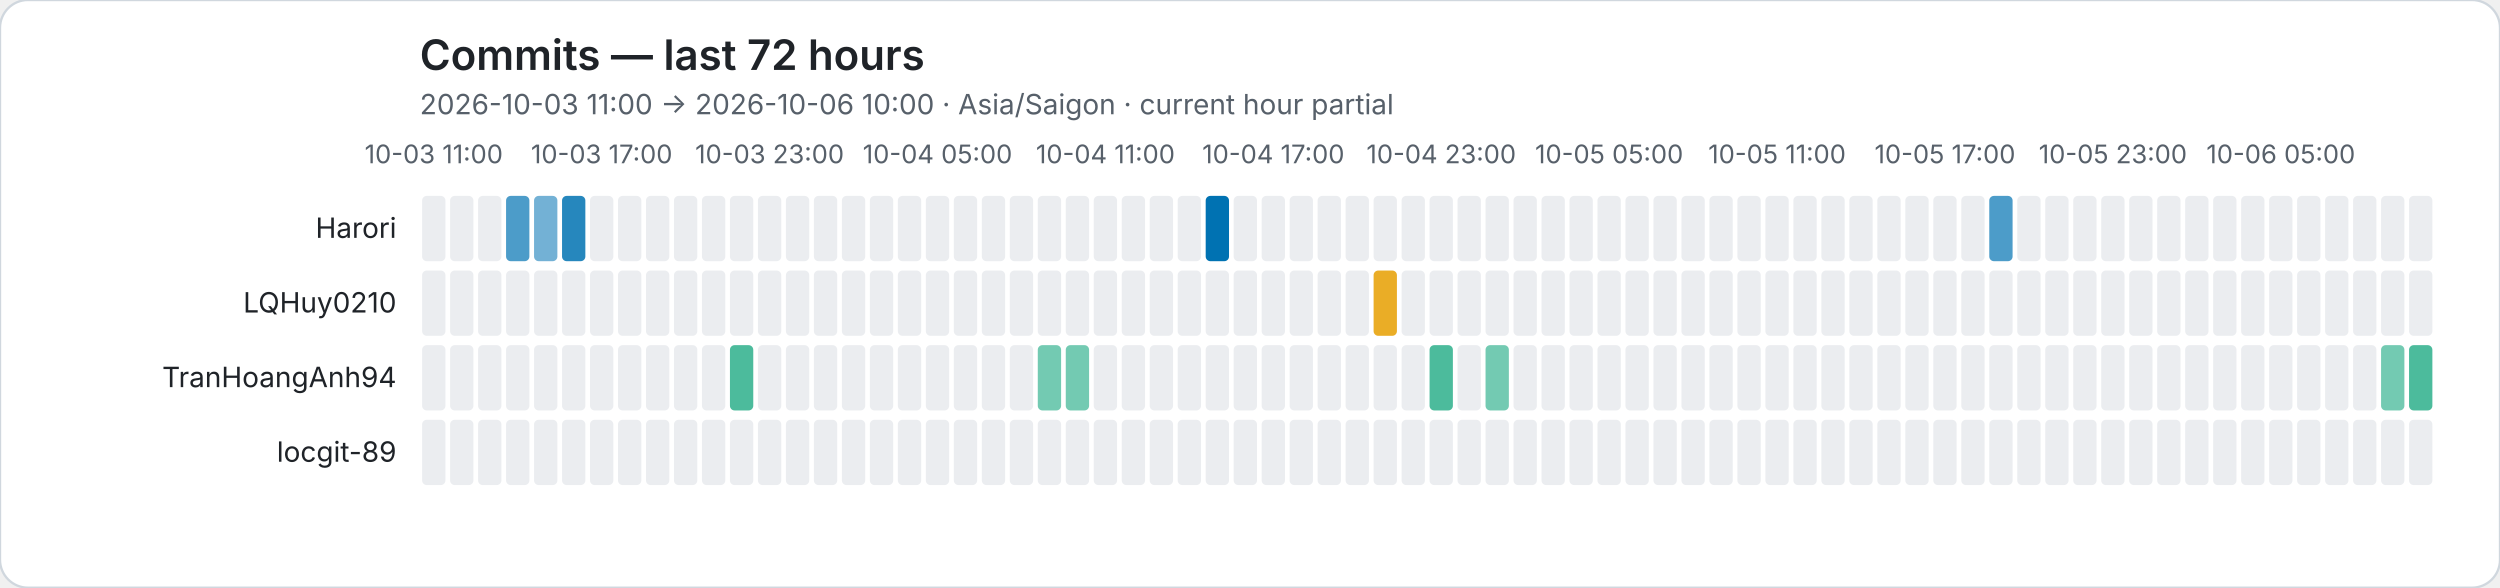
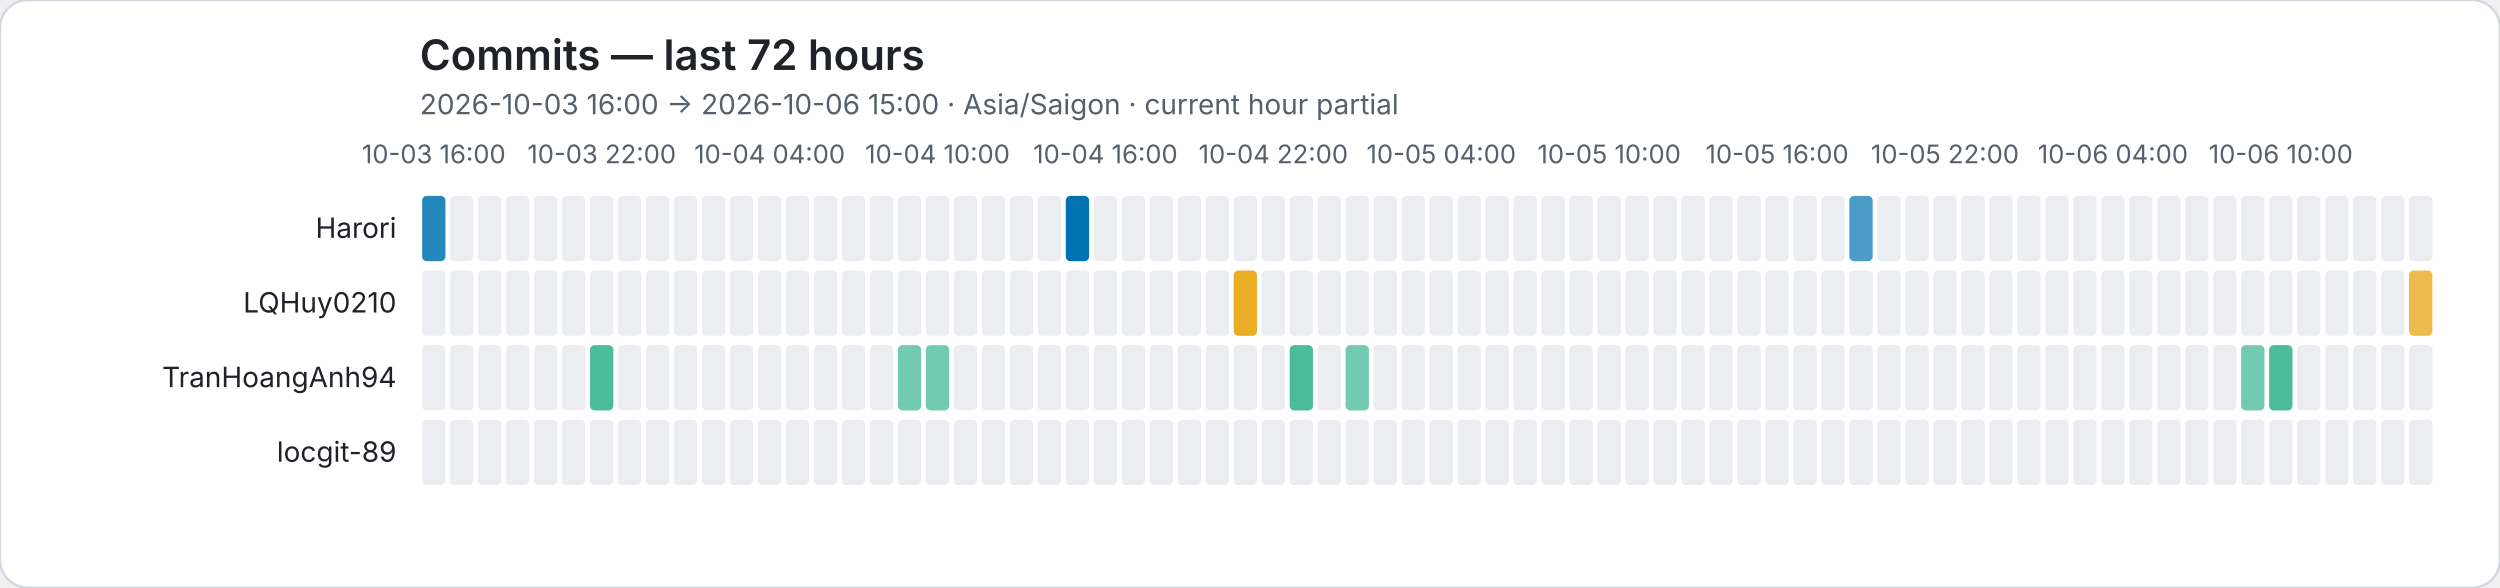
<svg xmlns="http://www.w3.org/2000/svg" role="img" viewBox="0 0 1072 252">
  <rect width="1072" height="252" rx="12" fill="#ffffff" stroke="#d0d7de" />
  <style>text{font-family:system-ui,-apple-system,BlinkMacSystemFont,"Segoe UI",sans-serif}.axis{fill:#57606a;font-size:11px}.heading{fill:#1f2328;font-size:18px;font-weight:600}.subheading{fill:#57606a;font-size:12px}.name{fill:#1f2328;font-size:12px}</style>
  <text class="heading" x="180" y="30">Commits — last 72 hours</text>
-   <text class="subheading" x="180" y="49">2026-10-03 11:00 → 2026-10-06 10:00 · Asia/Saigon · current hour partial</text>
-   <text class="axis" x="186" y="70" text-anchor="middle">10-03 11:00</text>
-   <text class="axis" x="258" y="70" text-anchor="middle">10-03 17:00</text>
-   <text class="axis" x="330" y="70" text-anchor="middle">10-03 23:00</text>
-   <text class="axis" x="402" y="70" text-anchor="middle">10-04 05:00</text>
-   <text class="axis" x="474" y="70" text-anchor="middle">10-04 11:00</text>
-   <text class="axis" x="546" y="70" text-anchor="middle">10-04 17:00</text>
-   <text class="axis" x="618" y="70" text-anchor="middle">10-04 23:00</text>
-   <text class="axis" x="690" y="70" text-anchor="middle">10-05 05:00</text>
-   <text class="axis" x="762" y="70" text-anchor="middle">10-05 11:00</text>
-   <text class="axis" x="834" y="70" text-anchor="middle">10-05 17:00</text>
-   <text class="axis" x="906" y="70" text-anchor="middle">10-05 23:00</text>
-   <text class="axis" x="978" y="70" text-anchor="middle">10-06 05:00</text>
+   <text class="subheading" x="180" y="49">2026-10-03 16:00 → 2026-10-06 15:00 · Asia/Saigon · current hour partial</text>
+   <text class="axis" x="186" y="70" text-anchor="middle">10-03 16:00</text>
+   <text class="axis" x="258" y="70" text-anchor="middle">10-03 22:00</text>
+   <text class="axis" x="330" y="70" text-anchor="middle">10-04 04:00</text>
+   <text class="axis" x="402" y="70" text-anchor="middle">10-04 10:00</text>
+   <text class="axis" x="474" y="70" text-anchor="middle">10-04 16:00</text>
+   <text class="axis" x="546" y="70" text-anchor="middle">10-04 22:00</text>
+   <text class="axis" x="618" y="70" text-anchor="middle">10-05 04:00</text>
+   <text class="axis" x="690" y="70" text-anchor="middle">10-05 10:00</text>
+   <text class="axis" x="762" y="70" text-anchor="middle">10-05 16:00</text>
+   <text class="axis" x="834" y="70" text-anchor="middle">10-05 22:00</text>
+   <text class="axis" x="906" y="70" text-anchor="middle">10-06 04:00</text>
+   <text class="axis" x="978" y="70" text-anchor="middle">10-06 10:00</text>
  <text class="name" x="170" y="102" text-anchor="end">Harori</text>
-   <rect data-hour="0" x="181" y="84" width="10" height="28" rx="2" fill="#ebedf0" />
+   <rect data-hour="0" x="181" y="84" width="10" height="28" rx="2" fill="rgba(0, 114, 178, 0.85)" />
  <rect data-hour="1" x="193" y="84" width="10" height="28" rx="2" fill="#ebedf0" />
  <rect data-hour="2" x="205" y="84" width="10" height="28" rx="2" fill="#ebedf0" />
-   <rect data-hour="3" x="217" y="84" width="10" height="28" rx="2" fill="rgba(0, 114, 178, 0.70)" />
-   <rect data-hour="4" x="229" y="84" width="10" height="28" rx="2" fill="rgba(0, 114, 178, 0.55)" />
-   <rect data-hour="5" x="241" y="84" width="10" height="28" rx="2" fill="rgba(0, 114, 178, 0.85)" />
+   <rect data-hour="3" x="217" y="84" width="10" height="28" rx="2" fill="#ebedf0" />
+   <rect data-hour="4" x="229" y="84" width="10" height="28" rx="2" fill="#ebedf0" />
+   <rect data-hour="5" x="241" y="84" width="10" height="28" rx="2" fill="#ebedf0" />
  <rect data-hour="6" x="253" y="84" width="10" height="28" rx="2" fill="#ebedf0" />
  <rect data-hour="7" x="265" y="84" width="10" height="28" rx="2" fill="#ebedf0" />
  <rect data-hour="8" x="277" y="84" width="10" height="28" rx="2" fill="#ebedf0" />
  <rect data-hour="9" x="289" y="84" width="10" height="28" rx="2" fill="#ebedf0" />
  <rect data-hour="10" x="301" y="84" width="10" height="28" rx="2" fill="#ebedf0" />
  <rect data-hour="11" x="313" y="84" width="10" height="28" rx="2" fill="#ebedf0" />
  <rect data-hour="12" x="325" y="84" width="10" height="28" rx="2" fill="#ebedf0" />
  <rect data-hour="13" x="337" y="84" width="10" height="28" rx="2" fill="#ebedf0" />
  <rect data-hour="14" x="349" y="84" width="10" height="28" rx="2" fill="#ebedf0" />
  <rect data-hour="15" x="361" y="84" width="10" height="28" rx="2" fill="#ebedf0" />
  <rect data-hour="16" x="373" y="84" width="10" height="28" rx="2" fill="#ebedf0" />
  <rect data-hour="17" x="385" y="84" width="10" height="28" rx="2" fill="#ebedf0" />
  <rect data-hour="18" x="397" y="84" width="10" height="28" rx="2" fill="#ebedf0" />
  <rect data-hour="19" x="409" y="84" width="10" height="28" rx="2" fill="#ebedf0" />
  <rect data-hour="20" x="421" y="84" width="10" height="28" rx="2" fill="#ebedf0" />
  <rect data-hour="21" x="433" y="84" width="10" height="28" rx="2" fill="#ebedf0" />
  <rect data-hour="22" x="445" y="84" width="10" height="28" rx="2" fill="#ebedf0" />
-   <rect data-hour="23" x="457" y="84" width="10" height="28" rx="2" fill="#ebedf0" />
+   <rect data-hour="23" x="457" y="84" width="10" height="28" rx="2" fill="rgba(0, 114, 178, 1.00)" />
  <rect data-hour="24" x="469" y="84" width="10" height="28" rx="2" fill="#ebedf0" />
  <rect data-hour="25" x="481" y="84" width="10" height="28" rx="2" fill="#ebedf0" />
  <rect data-hour="26" x="493" y="84" width="10" height="28" rx="2" fill="#ebedf0" />
  <rect data-hour="27" x="505" y="84" width="10" height="28" rx="2" fill="#ebedf0" />
-   <rect data-hour="28" x="517" y="84" width="10" height="28" rx="2" fill="rgba(0, 114, 178, 1.00)" />
+   <rect data-hour="28" x="517" y="84" width="10" height="28" rx="2" fill="#ebedf0" />
  <rect data-hour="29" x="529" y="84" width="10" height="28" rx="2" fill="#ebedf0" />
  <rect data-hour="30" x="541" y="84" width="10" height="28" rx="2" fill="#ebedf0" />
  <rect data-hour="31" x="553" y="84" width="10" height="28" rx="2" fill="#ebedf0" />
  <rect data-hour="32" x="565" y="84" width="10" height="28" rx="2" fill="#ebedf0" />
  <rect data-hour="33" x="577" y="84" width="10" height="28" rx="2" fill="#ebedf0" />
  <rect data-hour="34" x="589" y="84" width="10" height="28" rx="2" fill="#ebedf0" />
  <rect data-hour="35" x="601" y="84" width="10" height="28" rx="2" fill="#ebedf0" />
  <rect data-hour="36" x="613" y="84" width="10" height="28" rx="2" fill="#ebedf0" />
  <rect data-hour="37" x="625" y="84" width="10" height="28" rx="2" fill="#ebedf0" />
  <rect data-hour="38" x="637" y="84" width="10" height="28" rx="2" fill="#ebedf0" />
  <rect data-hour="39" x="649" y="84" width="10" height="28" rx="2" fill="#ebedf0" />
  <rect data-hour="40" x="661" y="84" width="10" height="28" rx="2" fill="#ebedf0" />
  <rect data-hour="41" x="673" y="84" width="10" height="28" rx="2" fill="#ebedf0" />
  <rect data-hour="42" x="685" y="84" width="10" height="28" rx="2" fill="#ebedf0" />
  <rect data-hour="43" x="697" y="84" width="10" height="28" rx="2" fill="#ebedf0" />
  <rect data-hour="44" x="709" y="84" width="10" height="28" rx="2" fill="#ebedf0" />
  <rect data-hour="45" x="721" y="84" width="10" height="28" rx="2" fill="#ebedf0" />
  <rect data-hour="46" x="733" y="84" width="10" height="28" rx="2" fill="#ebedf0" />
  <rect data-hour="47" x="745" y="84" width="10" height="28" rx="2" fill="#ebedf0" />
  <rect data-hour="48" x="757" y="84" width="10" height="28" rx="2" fill="#ebedf0" />
  <rect data-hour="49" x="769" y="84" width="10" height="28" rx="2" fill="#ebedf0" />
  <rect data-hour="50" x="781" y="84" width="10" height="28" rx="2" fill="#ebedf0" />
-   <rect data-hour="51" x="793" y="84" width="10" height="28" rx="2" fill="#ebedf0" />
+   <rect data-hour="51" x="793" y="84" width="10" height="28" rx="2" fill="rgba(0, 114, 178, 0.70)" />
  <rect data-hour="52" x="805" y="84" width="10" height="28" rx="2" fill="#ebedf0" />
  <rect data-hour="53" x="817" y="84" width="10" height="28" rx="2" fill="#ebedf0" />
  <rect data-hour="54" x="829" y="84" width="10" height="28" rx="2" fill="#ebedf0" />
  <rect data-hour="55" x="841" y="84" width="10" height="28" rx="2" fill="#ebedf0" />
-   <rect data-hour="56" x="853" y="84" width="10" height="28" rx="2" fill="rgba(0, 114, 178, 0.70)" />
+   <rect data-hour="56" x="853" y="84" width="10" height="28" rx="2" fill="#ebedf0" />
  <rect data-hour="57" x="865" y="84" width="10" height="28" rx="2" fill="#ebedf0" />
  <rect data-hour="58" x="877" y="84" width="10" height="28" rx="2" fill="#ebedf0" />
  <rect data-hour="59" x="889" y="84" width="10" height="28" rx="2" fill="#ebedf0" />
  <rect data-hour="60" x="901" y="84" width="10" height="28" rx="2" fill="#ebedf0" />
  <rect data-hour="61" x="913" y="84" width="10" height="28" rx="2" fill="#ebedf0" />
  <rect data-hour="62" x="925" y="84" width="10" height="28" rx="2" fill="#ebedf0" />
  <rect data-hour="63" x="937" y="84" width="10" height="28" rx="2" fill="#ebedf0" />
  <rect data-hour="64" x="949" y="84" width="10" height="28" rx="2" fill="#ebedf0" />
  <rect data-hour="65" x="961" y="84" width="10" height="28" rx="2" fill="#ebedf0" />
  <rect data-hour="66" x="973" y="84" width="10" height="28" rx="2" fill="#ebedf0" />
  <rect data-hour="67" x="985" y="84" width="10" height="28" rx="2" fill="#ebedf0" />
  <rect data-hour="68" x="997" y="84" width="10" height="28" rx="2" fill="#ebedf0" />
  <rect data-hour="69" x="1009" y="84" width="10" height="28" rx="2" fill="#ebedf0" />
  <rect data-hour="70" x="1021" y="84" width="10" height="28" rx="2" fill="#ebedf0" />
  <rect data-hour="71" x="1033" y="84" width="10" height="28" rx="2" fill="#ebedf0" />
  <text class="name" x="170" y="134" text-anchor="end">LQHuy0210</text>
  <rect data-hour="0" x="181" y="116" width="10" height="28" rx="2" fill="#ebedf0" />
  <rect data-hour="1" x="193" y="116" width="10" height="28" rx="2" fill="#ebedf0" />
  <rect data-hour="2" x="205" y="116" width="10" height="28" rx="2" fill="#ebedf0" />
  <rect data-hour="3" x="217" y="116" width="10" height="28" rx="2" fill="#ebedf0" />
  <rect data-hour="4" x="229" y="116" width="10" height="28" rx="2" fill="#ebedf0" />
  <rect data-hour="5" x="241" y="116" width="10" height="28" rx="2" fill="#ebedf0" />
  <rect data-hour="6" x="253" y="116" width="10" height="28" rx="2" fill="#ebedf0" />
  <rect data-hour="7" x="265" y="116" width="10" height="28" rx="2" fill="#ebedf0" />
  <rect data-hour="8" x="277" y="116" width="10" height="28" rx="2" fill="#ebedf0" />
  <rect data-hour="9" x="289" y="116" width="10" height="28" rx="2" fill="#ebedf0" />
  <rect data-hour="10" x="301" y="116" width="10" height="28" rx="2" fill="#ebedf0" />
  <rect data-hour="11" x="313" y="116" width="10" height="28" rx="2" fill="#ebedf0" />
  <rect data-hour="12" x="325" y="116" width="10" height="28" rx="2" fill="#ebedf0" />
  <rect data-hour="13" x="337" y="116" width="10" height="28" rx="2" fill="#ebedf0" />
  <rect data-hour="14" x="349" y="116" width="10" height="28" rx="2" fill="#ebedf0" />
  <rect data-hour="15" x="361" y="116" width="10" height="28" rx="2" fill="#ebedf0" />
  <rect data-hour="16" x="373" y="116" width="10" height="28" rx="2" fill="#ebedf0" />
  <rect data-hour="17" x="385" y="116" width="10" height="28" rx="2" fill="#ebedf0" />
  <rect data-hour="18" x="397" y="116" width="10" height="28" rx="2" fill="#ebedf0" />
  <rect data-hour="19" x="409" y="116" width="10" height="28" rx="2" fill="#ebedf0" />
  <rect data-hour="20" x="421" y="116" width="10" height="28" rx="2" fill="#ebedf0" />
  <rect data-hour="21" x="433" y="116" width="10" height="28" rx="2" fill="#ebedf0" />
  <rect data-hour="22" x="445" y="116" width="10" height="28" rx="2" fill="#ebedf0" />
  <rect data-hour="23" x="457" y="116" width="10" height="28" rx="2" fill="#ebedf0" />
  <rect data-hour="24" x="469" y="116" width="10" height="28" rx="2" fill="#ebedf0" />
  <rect data-hour="25" x="481" y="116" width="10" height="28" rx="2" fill="#ebedf0" />
  <rect data-hour="26" x="493" y="116" width="10" height="28" rx="2" fill="#ebedf0" />
  <rect data-hour="27" x="505" y="116" width="10" height="28" rx="2" fill="#ebedf0" />
  <rect data-hour="28" x="517" y="116" width="10" height="28" rx="2" fill="#ebedf0" />
-   <rect data-hour="29" x="529" y="116" width="10" height="28" rx="2" fill="#ebedf0" />
+   <rect data-hour="29" x="529" y="116" width="10" height="28" rx="2" fill="rgba(230, 159, 0, 0.85)" />
  <rect data-hour="30" x="541" y="116" width="10" height="28" rx="2" fill="#ebedf0" />
  <rect data-hour="31" x="553" y="116" width="10" height="28" rx="2" fill="#ebedf0" />
  <rect data-hour="32" x="565" y="116" width="10" height="28" rx="2" fill="#ebedf0" />
  <rect data-hour="33" x="577" y="116" width="10" height="28" rx="2" fill="#ebedf0" />
-   <rect data-hour="34" x="589" y="116" width="10" height="28" rx="2" fill="rgba(230, 159, 0, 0.85)" />
+   <rect data-hour="34" x="589" y="116" width="10" height="28" rx="2" fill="#ebedf0" />
  <rect data-hour="35" x="601" y="116" width="10" height="28" rx="2" fill="#ebedf0" />
  <rect data-hour="36" x="613" y="116" width="10" height="28" rx="2" fill="#ebedf0" />
  <rect data-hour="37" x="625" y="116" width="10" height="28" rx="2" fill="#ebedf0" />
  <rect data-hour="38" x="637" y="116" width="10" height="28" rx="2" fill="#ebedf0" />
  <rect data-hour="39" x="649" y="116" width="10" height="28" rx="2" fill="#ebedf0" />
  <rect data-hour="40" x="661" y="116" width="10" height="28" rx="2" fill="#ebedf0" />
  <rect data-hour="41" x="673" y="116" width="10" height="28" rx="2" fill="#ebedf0" />
  <rect data-hour="42" x="685" y="116" width="10" height="28" rx="2" fill="#ebedf0" />
  <rect data-hour="43" x="697" y="116" width="10" height="28" rx="2" fill="#ebedf0" />
  <rect data-hour="44" x="709" y="116" width="10" height="28" rx="2" fill="#ebedf0" />
  <rect data-hour="45" x="721" y="116" width="10" height="28" rx="2" fill="#ebedf0" />
  <rect data-hour="46" x="733" y="116" width="10" height="28" rx="2" fill="#ebedf0" />
  <rect data-hour="47" x="745" y="116" width="10" height="28" rx="2" fill="#ebedf0" />
  <rect data-hour="48" x="757" y="116" width="10" height="28" rx="2" fill="#ebedf0" />
  <rect data-hour="49" x="769" y="116" width="10" height="28" rx="2" fill="#ebedf0" />
  <rect data-hour="50" x="781" y="116" width="10" height="28" rx="2" fill="#ebedf0" />
  <rect data-hour="51" x="793" y="116" width="10" height="28" rx="2" fill="#ebedf0" />
  <rect data-hour="52" x="805" y="116" width="10" height="28" rx="2" fill="#ebedf0" />
  <rect data-hour="53" x="817" y="116" width="10" height="28" rx="2" fill="#ebedf0" />
  <rect data-hour="54" x="829" y="116" width="10" height="28" rx="2" fill="#ebedf0" />
  <rect data-hour="55" x="841" y="116" width="10" height="28" rx="2" fill="#ebedf0" />
  <rect data-hour="56" x="853" y="116" width="10" height="28" rx="2" fill="#ebedf0" />
  <rect data-hour="57" x="865" y="116" width="10" height="28" rx="2" fill="#ebedf0" />
  <rect data-hour="58" x="877" y="116" width="10" height="28" rx="2" fill="#ebedf0" />
  <rect data-hour="59" x="889" y="116" width="10" height="28" rx="2" fill="#ebedf0" />
  <rect data-hour="60" x="901" y="116" width="10" height="28" rx="2" fill="#ebedf0" />
  <rect data-hour="61" x="913" y="116" width="10" height="28" rx="2" fill="#ebedf0" />
  <rect data-hour="62" x="925" y="116" width="10" height="28" rx="2" fill="#ebedf0" />
  <rect data-hour="63" x="937" y="116" width="10" height="28" rx="2" fill="#ebedf0" />
  <rect data-hour="64" x="949" y="116" width="10" height="28" rx="2" fill="#ebedf0" />
  <rect data-hour="65" x="961" y="116" width="10" height="28" rx="2" fill="#ebedf0" />
  <rect data-hour="66" x="973" y="116" width="10" height="28" rx="2" fill="#ebedf0" />
  <rect data-hour="67" x="985" y="116" width="10" height="28" rx="2" fill="#ebedf0" />
  <rect data-hour="68" x="997" y="116" width="10" height="28" rx="2" fill="#ebedf0" />
  <rect data-hour="69" x="1009" y="116" width="10" height="28" rx="2" fill="#ebedf0" />
  <rect data-hour="70" x="1021" y="116" width="10" height="28" rx="2" fill="#ebedf0" />
-   <rect data-hour="71" x="1033" y="116" width="10" height="28" rx="2" fill="#ebedf0" />
+   <rect data-hour="71" x="1033" y="116" width="10" height="28" rx="2" fill="rgba(230, 159, 0, 0.70)" />
  <text class="name" x="170" y="166" text-anchor="end">TranHoangAnh94</text>
  <rect data-hour="0" x="181" y="148" width="10" height="28" rx="2" fill="#ebedf0" />
  <rect data-hour="1" x="193" y="148" width="10" height="28" rx="2" fill="#ebedf0" />
  <rect data-hour="2" x="205" y="148" width="10" height="28" rx="2" fill="#ebedf0" />
  <rect data-hour="3" x="217" y="148" width="10" height="28" rx="2" fill="#ebedf0" />
  <rect data-hour="4" x="229" y="148" width="10" height="28" rx="2" fill="#ebedf0" />
  <rect data-hour="5" x="241" y="148" width="10" height="28" rx="2" fill="#ebedf0" />
-   <rect data-hour="6" x="253" y="148" width="10" height="28" rx="2" fill="#ebedf0" />
+   <rect data-hour="6" x="253" y="148" width="10" height="28" rx="2" fill="rgba(0, 158, 115, 0.70)" />
  <rect data-hour="7" x="265" y="148" width="10" height="28" rx="2" fill="#ebedf0" />
  <rect data-hour="8" x="277" y="148" width="10" height="28" rx="2" fill="#ebedf0" />
  <rect data-hour="9" x="289" y="148" width="10" height="28" rx="2" fill="#ebedf0" />
  <rect data-hour="10" x="301" y="148" width="10" height="28" rx="2" fill="#ebedf0" />
-   <rect data-hour="11" x="313" y="148" width="10" height="28" rx="2" fill="rgba(0, 158, 115, 0.70)" />
+   <rect data-hour="11" x="313" y="148" width="10" height="28" rx="2" fill="#ebedf0" />
  <rect data-hour="12" x="325" y="148" width="10" height="28" rx="2" fill="#ebedf0" />
  <rect data-hour="13" x="337" y="148" width="10" height="28" rx="2" fill="#ebedf0" />
  <rect data-hour="14" x="349" y="148" width="10" height="28" rx="2" fill="#ebedf0" />
  <rect data-hour="15" x="361" y="148" width="10" height="28" rx="2" fill="#ebedf0" />
  <rect data-hour="16" x="373" y="148" width="10" height="28" rx="2" fill="#ebedf0" />
-   <rect data-hour="17" x="385" y="148" width="10" height="28" rx="2" fill="#ebedf0" />
-   <rect data-hour="18" x="397" y="148" width="10" height="28" rx="2" fill="#ebedf0" />
+   <rect data-hour="17" x="385" y="148" width="10" height="28" rx="2" fill="rgba(0, 158, 115, 0.55)" />
+   <rect data-hour="18" x="397" y="148" width="10" height="28" rx="2" fill="rgba(0, 158, 115, 0.55)" />
  <rect data-hour="19" x="409" y="148" width="10" height="28" rx="2" fill="#ebedf0" />
  <rect data-hour="20" x="421" y="148" width="10" height="28" rx="2" fill="#ebedf0" />
  <rect data-hour="21" x="433" y="148" width="10" height="28" rx="2" fill="#ebedf0" />
-   <rect data-hour="22" x="445" y="148" width="10" height="28" rx="2" fill="rgba(0, 158, 115, 0.55)" />
-   <rect data-hour="23" x="457" y="148" width="10" height="28" rx="2" fill="rgba(0, 158, 115, 0.55)" />
+   <rect data-hour="22" x="445" y="148" width="10" height="28" rx="2" fill="#ebedf0" />
+   <rect data-hour="23" x="457" y="148" width="10" height="28" rx="2" fill="#ebedf0" />
  <rect data-hour="24" x="469" y="148" width="10" height="28" rx="2" fill="#ebedf0" />
  <rect data-hour="25" x="481" y="148" width="10" height="28" rx="2" fill="#ebedf0" />
  <rect data-hour="26" x="493" y="148" width="10" height="28" rx="2" fill="#ebedf0" />
  <rect data-hour="27" x="505" y="148" width="10" height="28" rx="2" fill="#ebedf0" />
  <rect data-hour="28" x="517" y="148" width="10" height="28" rx="2" fill="#ebedf0" />
  <rect data-hour="29" x="529" y="148" width="10" height="28" rx="2" fill="#ebedf0" />
  <rect data-hour="30" x="541" y="148" width="10" height="28" rx="2" fill="#ebedf0" />
-   <rect data-hour="31" x="553" y="148" width="10" height="28" rx="2" fill="#ebedf0" />
+   <rect data-hour="31" x="553" y="148" width="10" height="28" rx="2" fill="rgba(0, 158, 115, 0.70)" />
  <rect data-hour="32" x="565" y="148" width="10" height="28" rx="2" fill="#ebedf0" />
-   <rect data-hour="33" x="577" y="148" width="10" height="28" rx="2" fill="#ebedf0" />
+   <rect data-hour="33" x="577" y="148" width="10" height="28" rx="2" fill="rgba(0, 158, 115, 0.55)" />
  <rect data-hour="34" x="589" y="148" width="10" height="28" rx="2" fill="#ebedf0" />
  <rect data-hour="35" x="601" y="148" width="10" height="28" rx="2" fill="#ebedf0" />
-   <rect data-hour="36" x="613" y="148" width="10" height="28" rx="2" fill="rgba(0, 158, 115, 0.70)" />
+   <rect data-hour="36" x="613" y="148" width="10" height="28" rx="2" fill="#ebedf0" />
  <rect data-hour="37" x="625" y="148" width="10" height="28" rx="2" fill="#ebedf0" />
-   <rect data-hour="38" x="637" y="148" width="10" height="28" rx="2" fill="rgba(0, 158, 115, 0.55)" />
+   <rect data-hour="38" x="637" y="148" width="10" height="28" rx="2" fill="#ebedf0" />
  <rect data-hour="39" x="649" y="148" width="10" height="28" rx="2" fill="#ebedf0" />
  <rect data-hour="40" x="661" y="148" width="10" height="28" rx="2" fill="#ebedf0" />
  <rect data-hour="41" x="673" y="148" width="10" height="28" rx="2" fill="#ebedf0" />
  <rect data-hour="42" x="685" y="148" width="10" height="28" rx="2" fill="#ebedf0" />
  <rect data-hour="43" x="697" y="148" width="10" height="28" rx="2" fill="#ebedf0" />
  <rect data-hour="44" x="709" y="148" width="10" height="28" rx="2" fill="#ebedf0" />
  <rect data-hour="45" x="721" y="148" width="10" height="28" rx="2" fill="#ebedf0" />
  <rect data-hour="46" x="733" y="148" width="10" height="28" rx="2" fill="#ebedf0" />
  <rect data-hour="47" x="745" y="148" width="10" height="28" rx="2" fill="#ebedf0" />
  <rect data-hour="48" x="757" y="148" width="10" height="28" rx="2" fill="#ebedf0" />
  <rect data-hour="49" x="769" y="148" width="10" height="28" rx="2" fill="#ebedf0" />
  <rect data-hour="50" x="781" y="148" width="10" height="28" rx="2" fill="#ebedf0" />
  <rect data-hour="51" x="793" y="148" width="10" height="28" rx="2" fill="#ebedf0" />
  <rect data-hour="52" x="805" y="148" width="10" height="28" rx="2" fill="#ebedf0" />
  <rect data-hour="53" x="817" y="148" width="10" height="28" rx="2" fill="#ebedf0" />
  <rect data-hour="54" x="829" y="148" width="10" height="28" rx="2" fill="#ebedf0" />
  <rect data-hour="55" x="841" y="148" width="10" height="28" rx="2" fill="#ebedf0" />
  <rect data-hour="56" x="853" y="148" width="10" height="28" rx="2" fill="#ebedf0" />
  <rect data-hour="57" x="865" y="148" width="10" height="28" rx="2" fill="#ebedf0" />
  <rect data-hour="58" x="877" y="148" width="10" height="28" rx="2" fill="#ebedf0" />
  <rect data-hour="59" x="889" y="148" width="10" height="28" rx="2" fill="#ebedf0" />
  <rect data-hour="60" x="901" y="148" width="10" height="28" rx="2" fill="#ebedf0" />
  <rect data-hour="61" x="913" y="148" width="10" height="28" rx="2" fill="#ebedf0" />
  <rect data-hour="62" x="925" y="148" width="10" height="28" rx="2" fill="#ebedf0" />
  <rect data-hour="63" x="937" y="148" width="10" height="28" rx="2" fill="#ebedf0" />
  <rect data-hour="64" x="949" y="148" width="10" height="28" rx="2" fill="#ebedf0" />
-   <rect data-hour="65" x="961" y="148" width="10" height="28" rx="2" fill="#ebedf0" />
-   <rect data-hour="66" x="973" y="148" width="10" height="28" rx="2" fill="#ebedf0" />
+   <rect data-hour="65" x="961" y="148" width="10" height="28" rx="2" fill="rgba(0, 158, 115, 0.55)" />
+   <rect data-hour="66" x="973" y="148" width="10" height="28" rx="2" fill="rgba(0, 158, 115, 0.70)" />
  <rect data-hour="67" x="985" y="148" width="10" height="28" rx="2" fill="#ebedf0" />
  <rect data-hour="68" x="997" y="148" width="10" height="28" rx="2" fill="#ebedf0" />
  <rect data-hour="69" x="1009" y="148" width="10" height="28" rx="2" fill="#ebedf0" />
-   <rect data-hour="70" x="1021" y="148" width="10" height="28" rx="2" fill="rgba(0, 158, 115, 0.55)" />
-   <rect data-hour="71" x="1033" y="148" width="10" height="28" rx="2" fill="rgba(0, 158, 115, 0.70)" />
+   <rect data-hour="70" x="1021" y="148" width="10" height="28" rx="2" fill="#ebedf0" />
+   <rect data-hour="71" x="1033" y="148" width="10" height="28" rx="2" fill="#ebedf0" />
  <text class="name" x="170" y="198" text-anchor="end">locgit-89</text>
  <rect data-hour="0" x="181" y="180" width="10" height="28" rx="2" fill="#ebedf0" />
  <rect data-hour="1" x="193" y="180" width="10" height="28" rx="2" fill="#ebedf0" />
  <rect data-hour="2" x="205" y="180" width="10" height="28" rx="2" fill="#ebedf0" />
  <rect data-hour="3" x="217" y="180" width="10" height="28" rx="2" fill="#ebedf0" />
  <rect data-hour="4" x="229" y="180" width="10" height="28" rx="2" fill="#ebedf0" />
  <rect data-hour="5" x="241" y="180" width="10" height="28" rx="2" fill="#ebedf0" />
  <rect data-hour="6" x="253" y="180" width="10" height="28" rx="2" fill="#ebedf0" />
  <rect data-hour="7" x="265" y="180" width="10" height="28" rx="2" fill="#ebedf0" />
  <rect data-hour="8" x="277" y="180" width="10" height="28" rx="2" fill="#ebedf0" />
  <rect data-hour="9" x="289" y="180" width="10" height="28" rx="2" fill="#ebedf0" />
  <rect data-hour="10" x="301" y="180" width="10" height="28" rx="2" fill="#ebedf0" />
  <rect data-hour="11" x="313" y="180" width="10" height="28" rx="2" fill="#ebedf0" />
  <rect data-hour="12" x="325" y="180" width="10" height="28" rx="2" fill="#ebedf0" />
  <rect data-hour="13" x="337" y="180" width="10" height="28" rx="2" fill="#ebedf0" />
  <rect data-hour="14" x="349" y="180" width="10" height="28" rx="2" fill="#ebedf0" />
  <rect data-hour="15" x="361" y="180" width="10" height="28" rx="2" fill="#ebedf0" />
  <rect data-hour="16" x="373" y="180" width="10" height="28" rx="2" fill="#ebedf0" />
  <rect data-hour="17" x="385" y="180" width="10" height="28" rx="2" fill="#ebedf0" />
  <rect data-hour="18" x="397" y="180" width="10" height="28" rx="2" fill="#ebedf0" />
  <rect data-hour="19" x="409" y="180" width="10" height="28" rx="2" fill="#ebedf0" />
  <rect data-hour="20" x="421" y="180" width="10" height="28" rx="2" fill="#ebedf0" />
  <rect data-hour="21" x="433" y="180" width="10" height="28" rx="2" fill="#ebedf0" />
  <rect data-hour="22" x="445" y="180" width="10" height="28" rx="2" fill="#ebedf0" />
  <rect data-hour="23" x="457" y="180" width="10" height="28" rx="2" fill="#ebedf0" />
  <rect data-hour="24" x="469" y="180" width="10" height="28" rx="2" fill="#ebedf0" />
  <rect data-hour="25" x="481" y="180" width="10" height="28" rx="2" fill="#ebedf0" />
  <rect data-hour="26" x="493" y="180" width="10" height="28" rx="2" fill="#ebedf0" />
  <rect data-hour="27" x="505" y="180" width="10" height="28" rx="2" fill="#ebedf0" />
  <rect data-hour="28" x="517" y="180" width="10" height="28" rx="2" fill="#ebedf0" />
  <rect data-hour="29" x="529" y="180" width="10" height="28" rx="2" fill="#ebedf0" />
  <rect data-hour="30" x="541" y="180" width="10" height="28" rx="2" fill="#ebedf0" />
  <rect data-hour="31" x="553" y="180" width="10" height="28" rx="2" fill="#ebedf0" />
  <rect data-hour="32" x="565" y="180" width="10" height="28" rx="2" fill="#ebedf0" />
  <rect data-hour="33" x="577" y="180" width="10" height="28" rx="2" fill="#ebedf0" />
  <rect data-hour="34" x="589" y="180" width="10" height="28" rx="2" fill="#ebedf0" />
  <rect data-hour="35" x="601" y="180" width="10" height="28" rx="2" fill="#ebedf0" />
  <rect data-hour="36" x="613" y="180" width="10" height="28" rx="2" fill="#ebedf0" />
  <rect data-hour="37" x="625" y="180" width="10" height="28" rx="2" fill="#ebedf0" />
  <rect data-hour="38" x="637" y="180" width="10" height="28" rx="2" fill="#ebedf0" />
  <rect data-hour="39" x="649" y="180" width="10" height="28" rx="2" fill="#ebedf0" />
  <rect data-hour="40" x="661" y="180" width="10" height="28" rx="2" fill="#ebedf0" />
  <rect data-hour="41" x="673" y="180" width="10" height="28" rx="2" fill="#ebedf0" />
  <rect data-hour="42" x="685" y="180" width="10" height="28" rx="2" fill="#ebedf0" />
  <rect data-hour="43" x="697" y="180" width="10" height="28" rx="2" fill="#ebedf0" />
  <rect data-hour="44" x="709" y="180" width="10" height="28" rx="2" fill="#ebedf0" />
  <rect data-hour="45" x="721" y="180" width="10" height="28" rx="2" fill="#ebedf0" />
  <rect data-hour="46" x="733" y="180" width="10" height="28" rx="2" fill="#ebedf0" />
  <rect data-hour="47" x="745" y="180" width="10" height="28" rx="2" fill="#ebedf0" />
  <rect data-hour="48" x="757" y="180" width="10" height="28" rx="2" fill="#ebedf0" />
  <rect data-hour="49" x="769" y="180" width="10" height="28" rx="2" fill="#ebedf0" />
  <rect data-hour="50" x="781" y="180" width="10" height="28" rx="2" fill="#ebedf0" />
  <rect data-hour="51" x="793" y="180" width="10" height="28" rx="2" fill="#ebedf0" />
  <rect data-hour="52" x="805" y="180" width="10" height="28" rx="2" fill="#ebedf0" />
  <rect data-hour="53" x="817" y="180" width="10" height="28" rx="2" fill="#ebedf0" />
  <rect data-hour="54" x="829" y="180" width="10" height="28" rx="2" fill="#ebedf0" />
  <rect data-hour="55" x="841" y="180" width="10" height="28" rx="2" fill="#ebedf0" />
  <rect data-hour="56" x="853" y="180" width="10" height="28" rx="2" fill="#ebedf0" />
  <rect data-hour="57" x="865" y="180" width="10" height="28" rx="2" fill="#ebedf0" />
  <rect data-hour="58" x="877" y="180" width="10" height="28" rx="2" fill="#ebedf0" />
  <rect data-hour="59" x="889" y="180" width="10" height="28" rx="2" fill="#ebedf0" />
  <rect data-hour="60" x="901" y="180" width="10" height="28" rx="2" fill="#ebedf0" />
  <rect data-hour="61" x="913" y="180" width="10" height="28" rx="2" fill="#ebedf0" />
  <rect data-hour="62" x="925" y="180" width="10" height="28" rx="2" fill="#ebedf0" />
  <rect data-hour="63" x="937" y="180" width="10" height="28" rx="2" fill="#ebedf0" />
  <rect data-hour="64" x="949" y="180" width="10" height="28" rx="2" fill="#ebedf0" />
  <rect data-hour="65" x="961" y="180" width="10" height="28" rx="2" fill="#ebedf0" />
  <rect data-hour="66" x="973" y="180" width="10" height="28" rx="2" fill="#ebedf0" />
  <rect data-hour="67" x="985" y="180" width="10" height="28" rx="2" fill="#ebedf0" />
  <rect data-hour="68" x="997" y="180" width="10" height="28" rx="2" fill="#ebedf0" />
  <rect data-hour="69" x="1009" y="180" width="10" height="28" rx="2" fill="#ebedf0" />
  <rect data-hour="70" x="1021" y="180" width="10" height="28" rx="2" fill="#ebedf0" />
  <rect data-hour="71" x="1033" y="180" width="10" height="28" rx="2" fill="#ebedf0" />
</svg>
